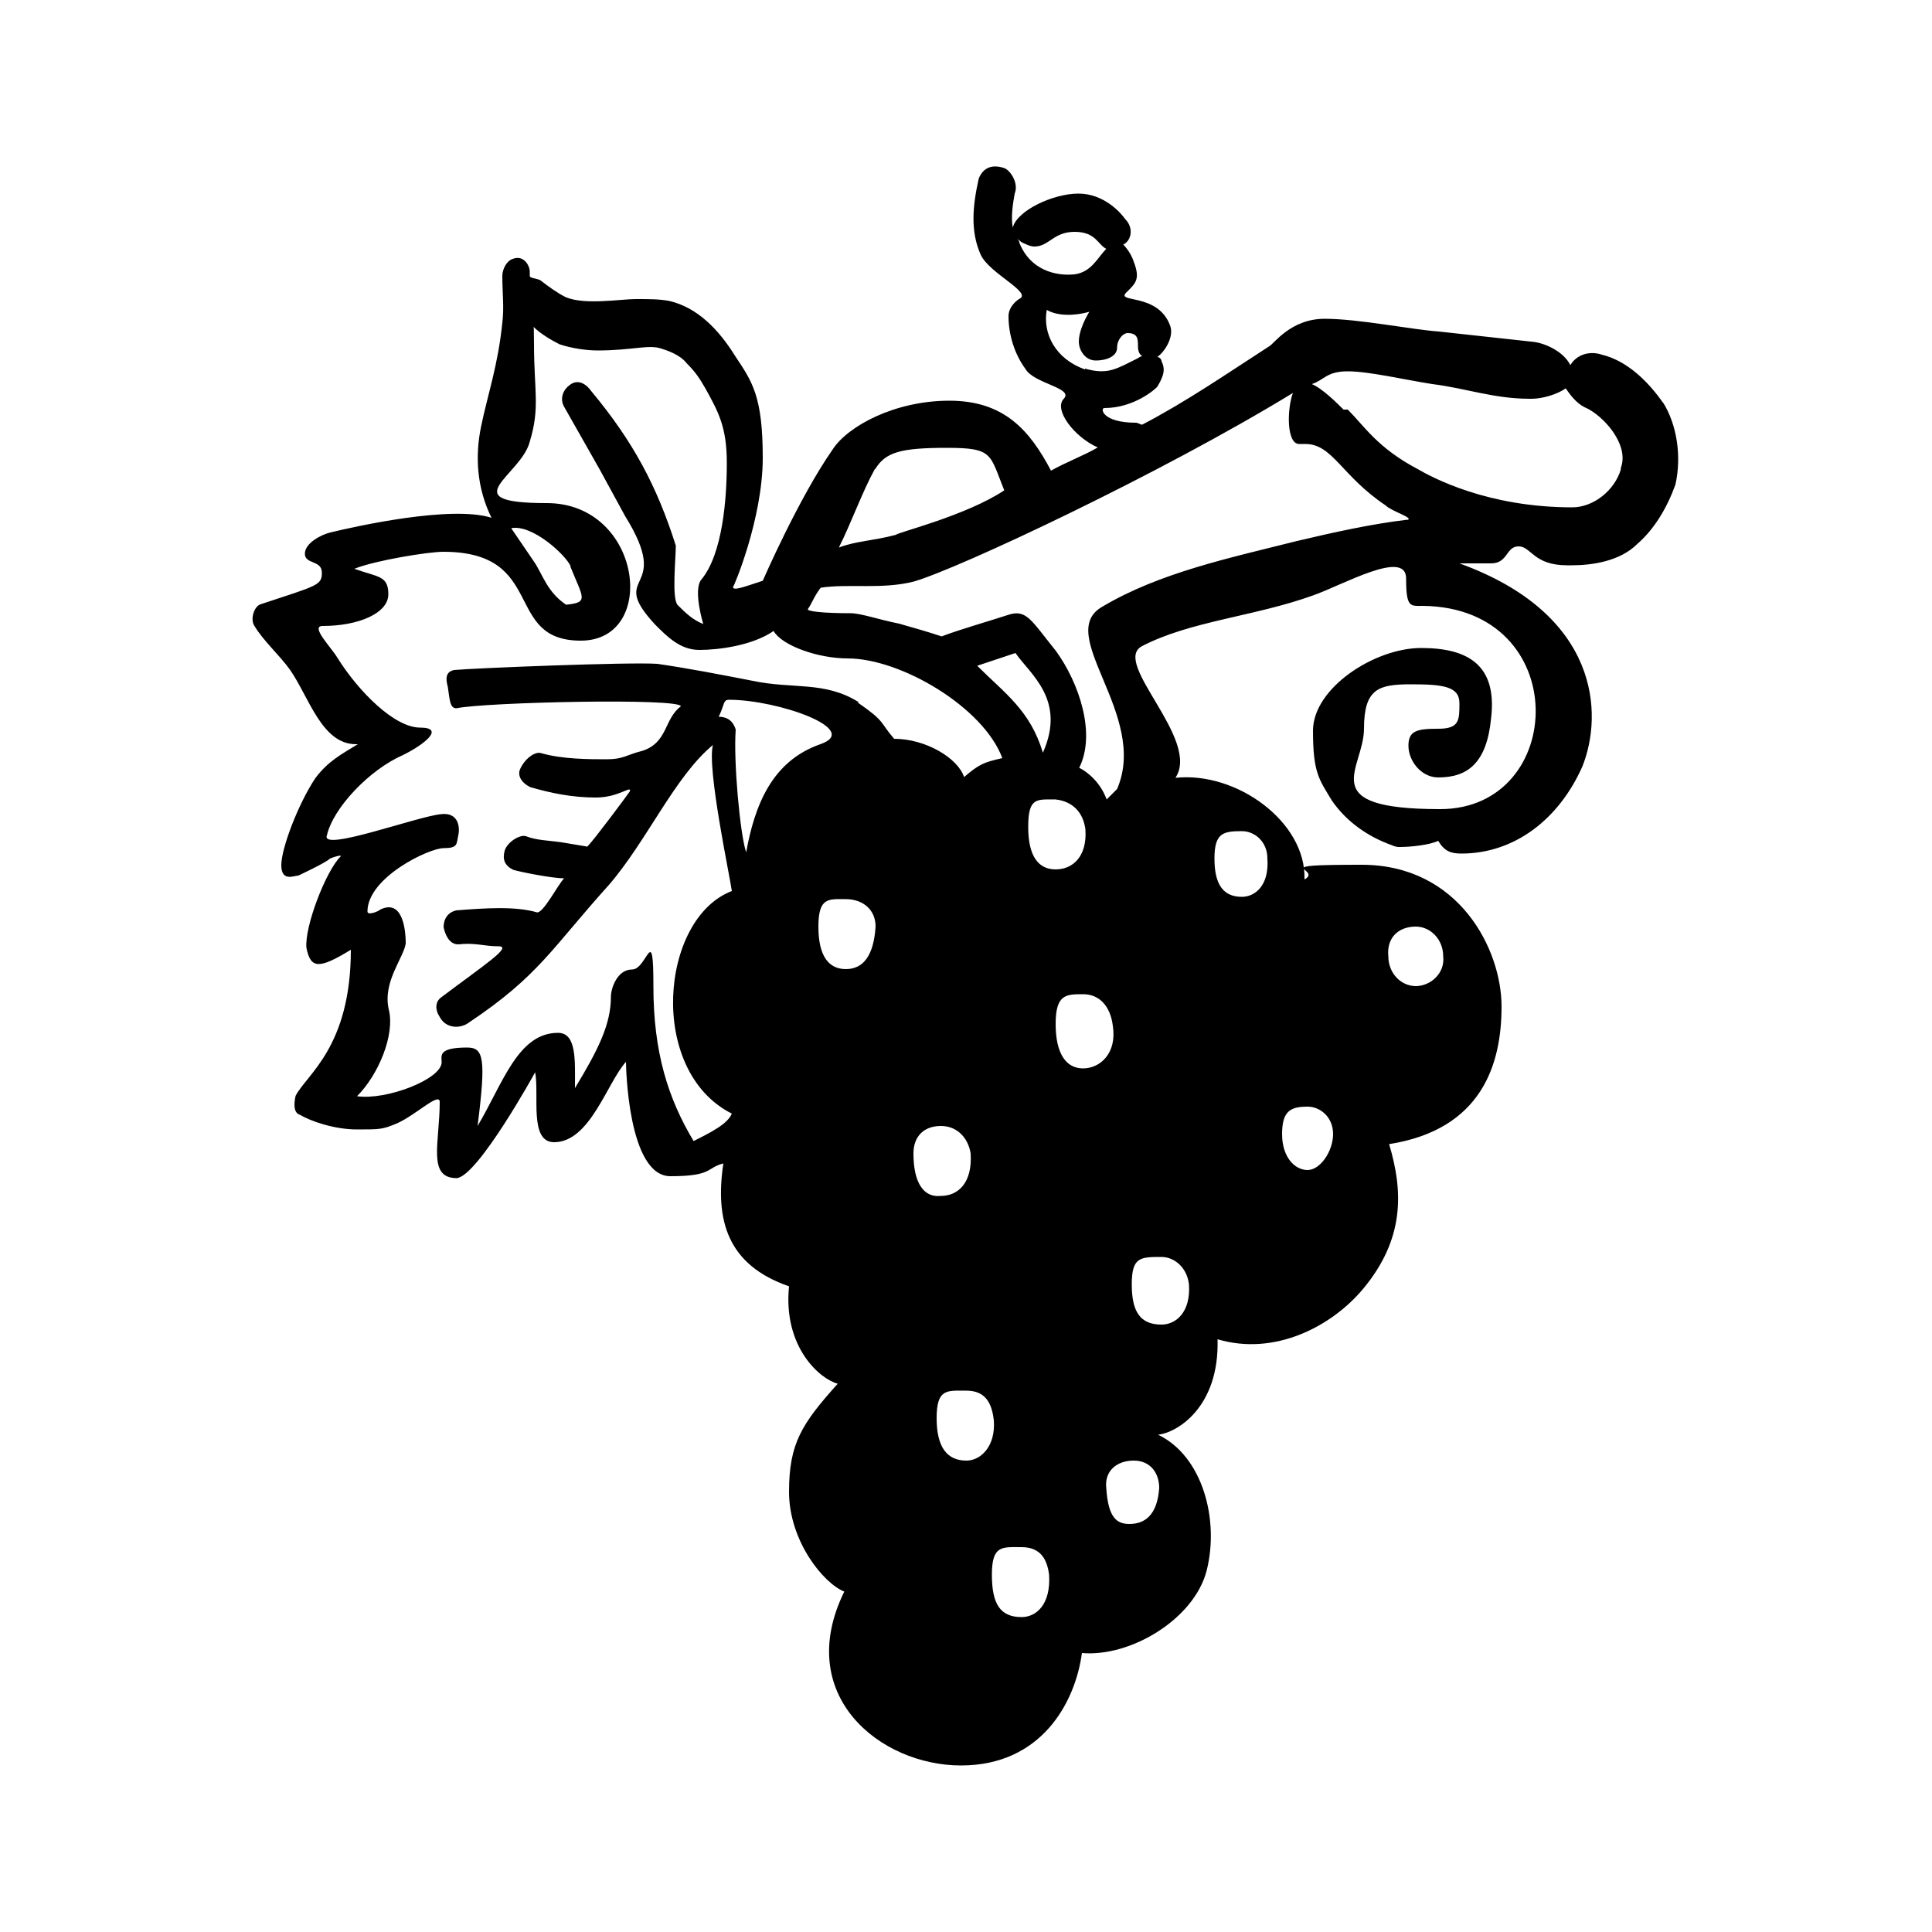
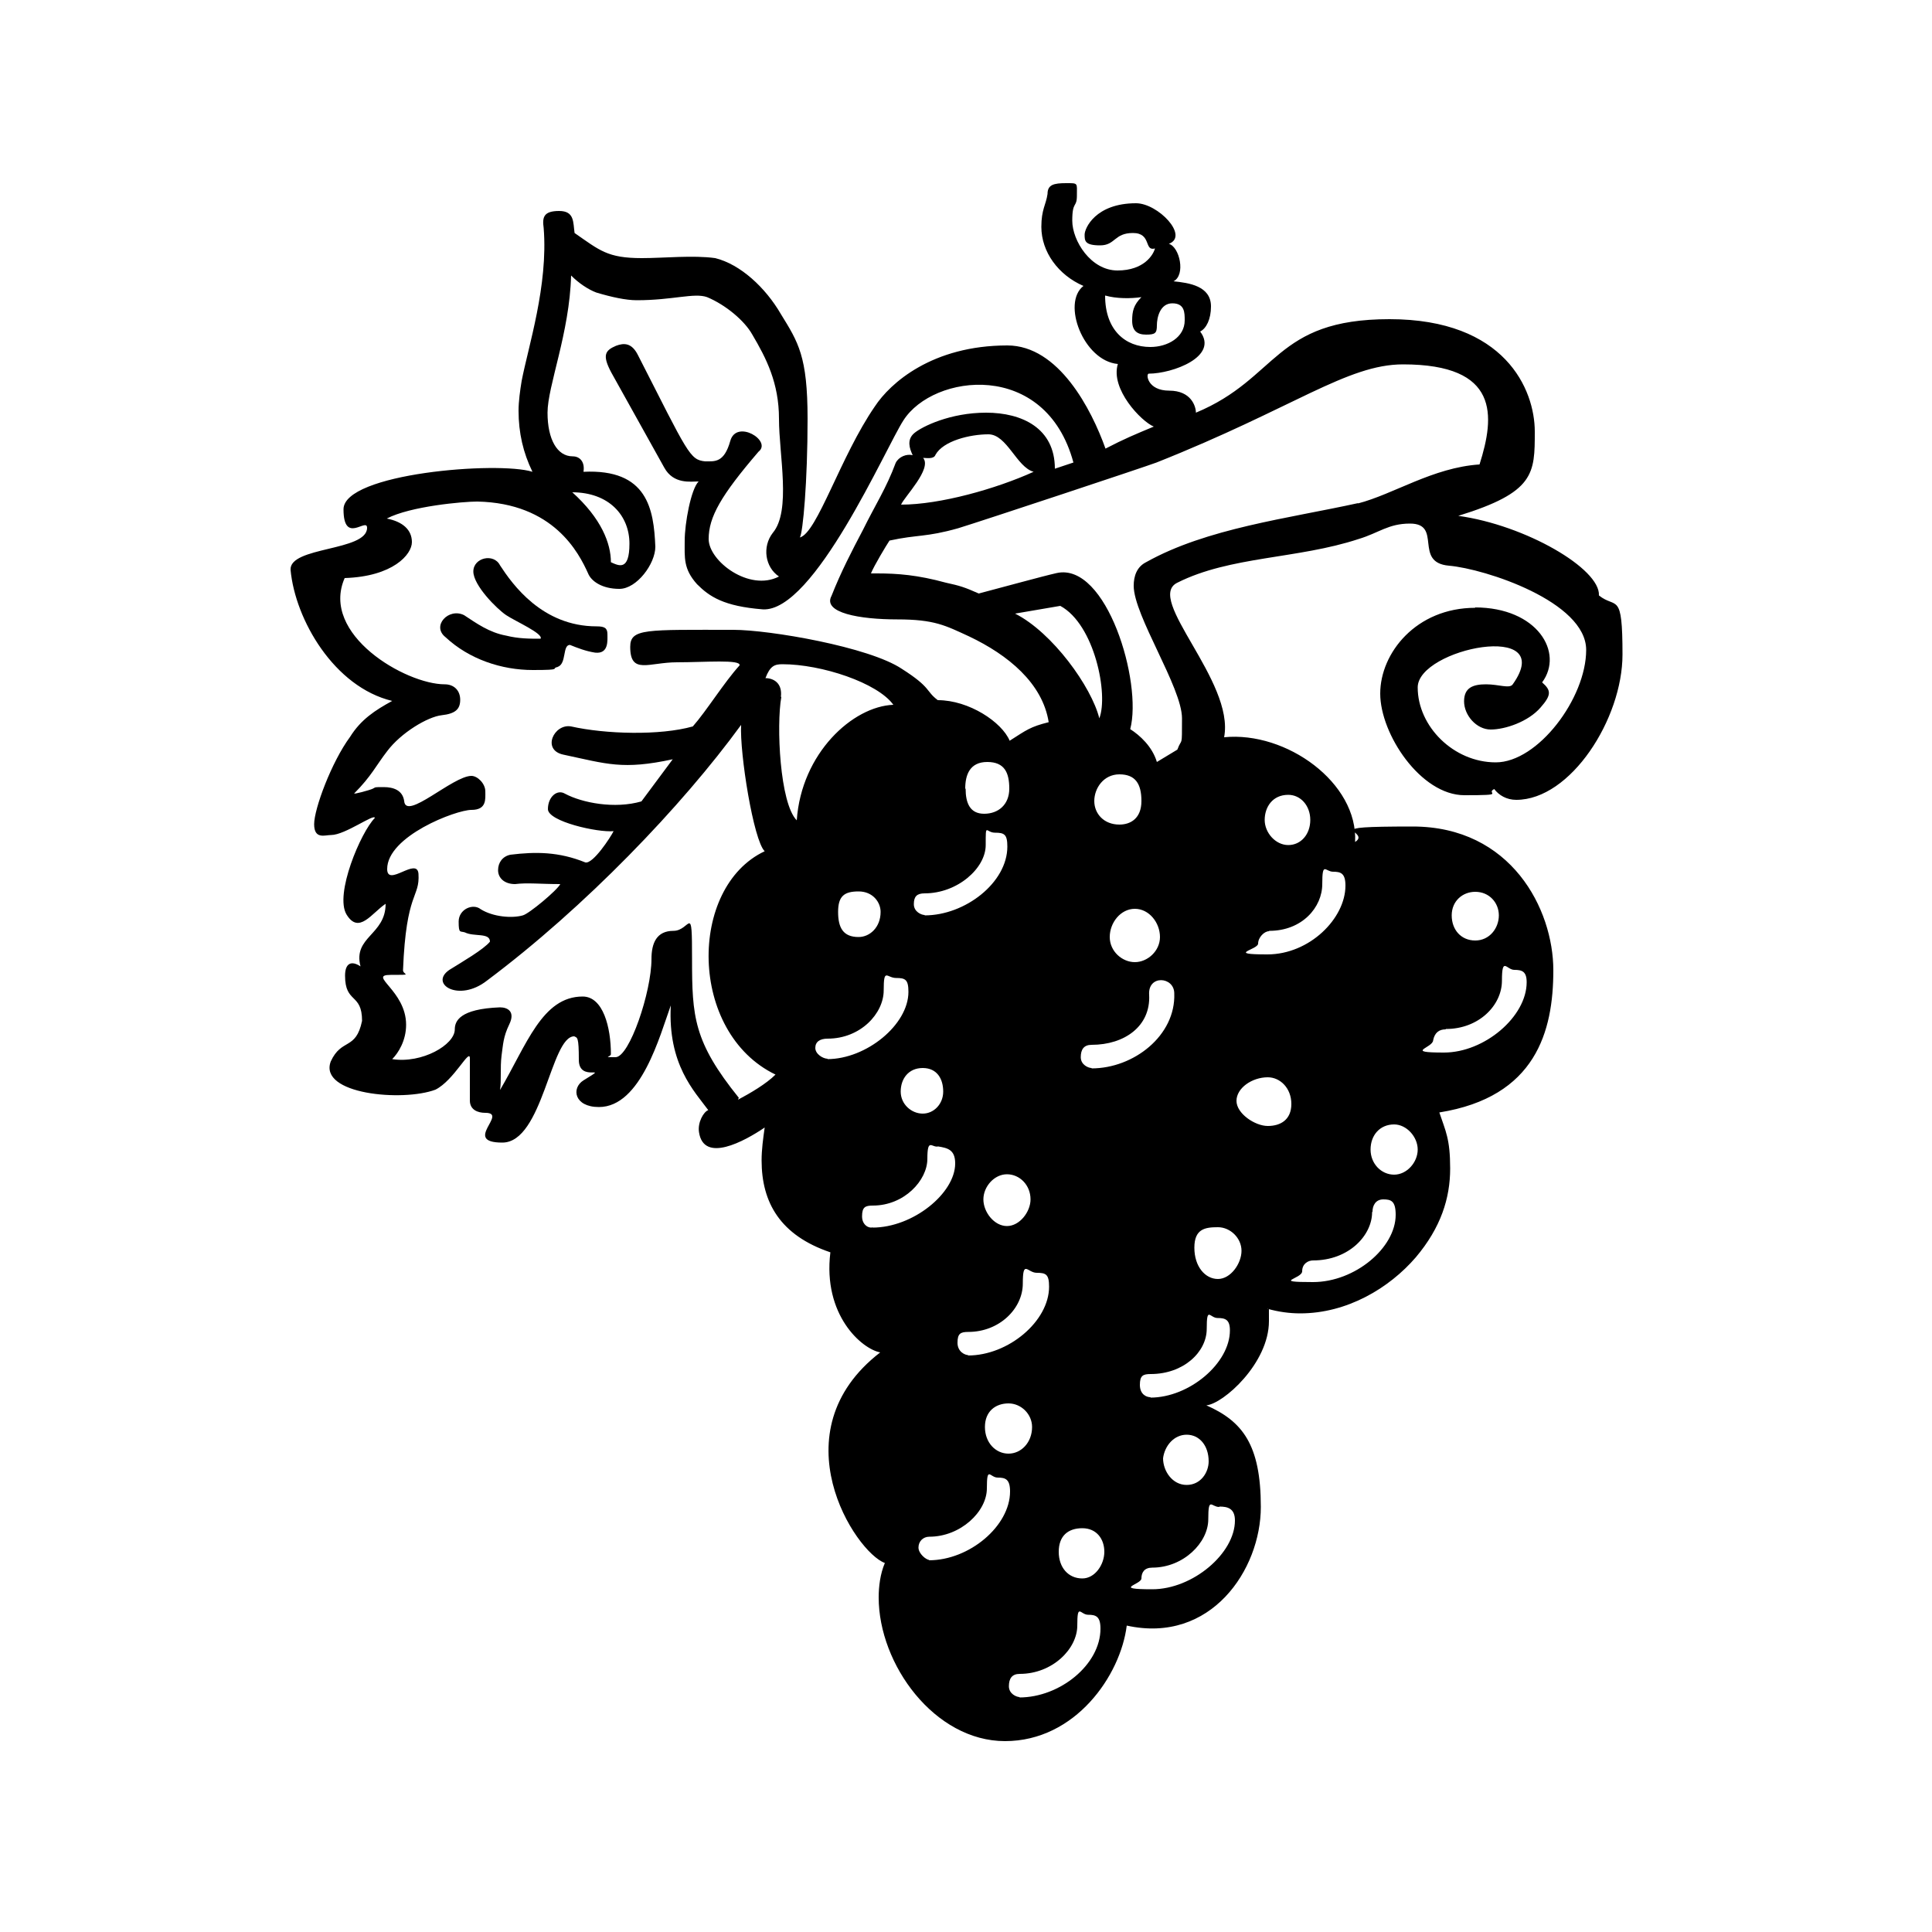
- <svg xmlns="http://www.w3.org/2000/svg" id="Calque_1" data-name="Calque 1" version="1.1" viewBox="0 0 500 500">
+ <svg xmlns="http://www.w3.org/2000/svg" id="Calque_2" data-name="Calque 2" version="1.1" viewBox="0 0 500 500">
  <defs>
    <style>
      .cls-1 {
        fill: #000;
        stroke-width: 0px;
      }
    </style>
  </defs>
-   <g id="Calque_2" data-name="Calque 2">
-     <path class="cls-1" d="M430.5,104.4c-3.8-5.5-9.3-11-15.9-12.6-3.3-1.1-6.6,0-8.2,2.7-1.6-3.3-6-5.5-9.3-6l-24.7-2.7c-7.1-.5-20.8-3.3-29.6-3.3s-13.2,6.6-14.3,7.1c-11,7.1-21.4,14.3-32.9,20.3-.5,0-1.1-.5-1.6-.5-8.8,0-9.3-3.8-8.2-3.8,7.7,0,13.2-4.9,13.7-5.5,1.6-2.7,2.2-4.4,1.1-6.6,0-.5-.5-1.1-1.1-1.1,2.2-1.6,4.4-5.5,3.3-8.2-3.3-8.8-14.8-5.5-11-8.8,2.2-2.2,3.3-3.3,1.6-7.7-.5-1.6-1.6-3.3-2.7-4.4,2.2-1.1,2.7-4.4.5-6.6-1.1-1.6-5.5-6.6-12.1-6.6s-15.9,4.4-17,8.8c-.5-2.7,0-6,.5-8.8,1.1-2.7-1.1-6-2.7-6.6-3.3-1.1-5.5,0-6.6,2.7-1.6,7.1-2.2,13.7.5,19.7,2.2,4.9,13.7,9.9,9.9,11.5-1.6,1.1-2.7,2.7-2.7,4.4,0,4.9,1.6,9.9,4.4,13.7,2.2,3.8,12.6,4.9,9.9,7.7s2.7,9.9,8.8,12.6c-3.8,2.2-8.2,3.8-12.1,6-5.5-10.4-12.1-18.1-26.3-18.1s-26.3,6.6-30.2,12.6c-8.8,12.6-18.1,34-18.1,34-4.9,1.6-7.7,2.7-7.7,1.6,0,.5,7.7-17.5,7.7-33.4s-2.7-19.7-7.1-26.3c-4.4-7.1-9.9-12.6-17-14.3-2.7-.5-4.9-.5-8.8-.5s-13.2,1.6-18.1-.5c-2.2-1.1-4.4-2.7-6.6-4.4-1.1-.5-2.7-.5-2.7-1.1v-1.1c0-1.6-1.6-4.4-4.4-3.3-1.6.5-2.7,2.7-2.7,4.4,0,4.4.5,8.2,0,12.1-1.1,11-3.8,18.6-5.5,26.9-1.6,7.7-1.1,15.9,2.7,23.6-10.4-3.3-35.1,2.2-41.7,3.8-2.2.5-6.6,2.7-6.6,5.5s4.4,1.6,4.4,4.9-1.1,3.3-15.9,8.2c-1.6.5-2.7,3.8-1.6,5.5,2.2,3.8,6.6,7.7,9.3,11.5,4.9,7.1,8.2,19.2,17,19.2h.5c-4.4,2.7-7.7,4.4-11,8.8-4.4,6.6-8.8,18.1-8.8,22.5s3.3,2.7,4.4,2.7c0,0,7.1-3.3,8.2-4.4,1.1-.5,3.3-1.1,2.7-.5-3.8,3.8-9.3,18.1-8.8,23.6,1.1,5.5,3.3,5.5,11.5.5,0,25.2-11.5,32.3-14.3,37.8-.5,2.2-.5,4.4,1.1,4.9,2.7,1.6,8.8,3.8,14.8,3.8s6.6,0,10.4-1.6c4.9-2.2,11-8.2,11-5.5,0,10.4-3.3,19.7,4.4,19.7,5.5-.5,20.3-27.4,20.3-27.4,1.1,6-1.6,18.1,4.9,18.1,9.3,0,13.7-15.4,18.6-20.8,0,1.1.5,29.6,11.5,29.6s9.3-2.2,13.7-3.3c-2.2,14.8,1.1,26.3,17,31.8-1.6,15.9,8.2,24.1,12.6,25.2-9.3,10.4-12.6,15.4-12.6,28s8.8,23.6,14.3,25.8c-13.2,26.9,9.3,45,30.2,45s29.6-16.4,31.3-29.1c12.6,1.1,29.1-8.8,32.3-21.4,3.3-13.2-1.1-29.6-12.6-35.1,4.9-.5,15.9-7.1,15.4-24.7,14.8,4.4,29.6-3.3,37.8-13.2,10.4-12.6,10.4-24.7,6.6-37.3,24.1-3.8,29.1-20.8,29.1-35.6s-11-36.7-36.2-36.7-9.9,1.1-14.8,3.8c.5-14.8-17.5-28-33.4-26.3,6.6-9.9-16.4-29.6-8.8-34,12.6-6.6,29.1-7.7,44.4-13.2,7.7-2.7,24.1-12.1,24.1-4.4s1.1,7.1,4.4,7.1c38.9.5,37.3,52.6,4.4,52.6s-19.7-10.4-19.7-20.8,3.8-11.5,12.1-11.5,12.6.5,12.6,4.9,0,6.6-5.5,6.6-7.7.5-7.7,4.4,3.3,8.2,7.7,8.2c7.7,0,12.6-3.8,13.7-15.4,1.6-13.7-6-18.1-18.1-18.1s-28,10.4-28,21.4,1.6,12.6,4.9,18.1c3.8,5.5,9.3,9.3,15.4,11.5,1.1.5,1.6.5,2.2.5,2.7,0,7.7-.5,9.9-1.6,1.6,2.7,3.3,3.3,6,3.3,13.7,0,25.2-8.8,31.3-22.5,5.5-13.7,4.4-39.5-31.8-52.6h8.2c4.4,0,3.8-4.4,7.1-4.4s3.8,4.9,12.6,4.9h1.1c5.5,0,12.6-1.1,17-5.5,4.4-3.8,7.7-9.3,9.9-15.4,1.6-7.1.5-15.4-3.3-21.4h0l.2.4ZM366.4,239.8c3.8,0,7.1,3.3,7.1,7.7.5,4.4-3.3,7.7-7.1,7.7s-7.1-3.3-7.1-7.7c-.5-4.9,2.7-7.7,7.1-7.7ZM338.4,286.4c3.3,0,6.6,2.7,6.6,7.1s-3.3,9.3-6.6,9.3-6.6-3.3-6.6-9.3,2.2-7.1,6.6-7.1ZM321.4,215.1c3.3,0,6.6,2.7,6.6,7.1.5,7.1-3.3,9.9-6.6,9.9-4.9,0-7.1-3.3-7.1-9.9s2.2-7.1,7.1-7.1ZM263.8,62.7c0-.5-.5-.5-.5-1.1,0,.5.5.5,1.1,1.1,1.1.5,2.2,1.1,3.3,1.1,3.8,0,4.9-3.8,10.4-3.8s6,3.3,8.2,4.4c-2.2,2.2-3.8,6-8.2,6.6-4.9.5-11.5-1.1-14.3-8.2h0ZM280.8,95.6c-7.7-2.7-11-9.3-9.9-15.4,2.7,1.6,7.1,1.6,11,.5-1.6,2.7-2.7,5.5-2.7,7.7s1.6,4.9,4.4,4.9,5.5-1.1,5.5-3.3,1.6-3.8,2.7-3.8c2.7,0,2.7,1.6,2.7,3.3s.5,2.2,1.1,2.7c-.5,0-1.1.5-1.1.5-5.5,2.7-7.7,4.4-13.7,2.7h0v.2ZM226.5,121.4c2.7-4.4,6.6-5.5,18.6-5.5s11,1.6,14.8,11c-9.9,6.6-28,11-28,11.5-6,1.6-10.4,1.6-14.8,3.3,3.3-6.6,6-14.3,9.3-20.3h.1ZM147.6,146.6c3.3,8.2,4.9,9.3-1.1,9.9-4.9-3.3-6-7.7-8.2-11l-6-8.8c5.5-1.1,14.3,7.1,15.4,9.9h0ZM193.1,220.6c-1.6-4.9-3.3-23.6-2.7-31.8-.5-1.6-1.6-3.3-4.4-3.3,1.6-3.3,1.1-4.4,2.7-4.4,12.6,0,34.5,7.7,23.6,11.5-12.6,4.4-17,15.9-19.2,28h0ZM218.9,250.8c-4.4,0-7.1-3.3-7.1-11s2.7-7.1,7.1-7.1,7.7,2.7,7.7,7.1c-.5,7.7-3.3,11-7.7,11ZM222.2,181.7c-8.8-5.5-17-3.3-27.4-5.5-8.2-1.6-17-3.3-24.7-4.4-7.1-.5-47.2,1.1-52.6,1.6-2.2.5-2.2,2.2-1.6,4.4.5,3.3.5,5.5,2.2,5.5,7.7-1.6,58.1-2.7,58.1-.5-4.4,3.3-3.3,9.3-9.9,11.5-4.4,1.1-4.9,2.2-9.3,2.2s-11.5,0-17-1.6c-1.6-.5-4.4,1.6-5.5,4.4-.5,1.6.5,3.3,2.7,4.4,5.5,1.6,11,2.7,17,2.7s9.3-3.3,8.8-1.6c-1.1,1.6-9.3,12.6-11,14.3l-6.6-1.1c-3.3-.5-6.6-.5-9.3-1.6-1.6-.5-4.9,1.6-5.5,3.8s0,3.8,2.2,4.9c1.6.5,9.9,2.2,13.2,2.2-1.6,1.6-5.5,9.3-7.1,8.8-5.5-1.6-13.2-1.1-20.8-.5-2.2.5-3.3,2.2-3.3,4.4.5,2.2,1.6,4.4,3.8,4.4,4.4-.5,6.6.5,10.4.5s-3.8,4.9-14.8,13.2c-1.6,1.1-1.6,3.3-.5,4.9,1.6,3.3,5.5,3.3,7.7,1.6,18.1-12.1,21.4-19.2,36.2-35.6,9.9-11.5,17-28,26.9-36.2-1.6,6,4.4,34,4.9,37.8-18.6,7.1-21.9,46.6,0,57.6-1.1,2.7-5.5,4.9-9.9,7.1-6.6-11-10.4-23-10.4-40s-1.6-4.4-5.5-4.4-5.5,4.9-5.5,7.1c0,7.1-3.3,13.7-9.3,23.6,0-7.1.5-14.3-4.4-14.3-10.4,0-14.3,13.2-20.8,24.1,2.2-17.5,1.6-20.3-2.7-20.3-7.7,0-6.6,2.2-6.6,3.8,0,4.4-14.3,9.9-21.9,8.8,5.5-5.5,9.9-15.9,8.2-22.5-1.6-7.1,3.8-13.2,4.4-17,0-4.4-1.1-11.5-6.6-8.8-.5.5-3.3,1.6-3.3.5,0-8.8,15.9-16.4,19.7-16.4s3.3-1.1,3.8-3.3,0-6-4.4-5.5c-6,.5-31.3,9.9-29.6,5.5,1.6-7.1,11-17,19.7-20.8,5.5-2.7,11-7.1,4.4-7.1s-15.9-9.3-21.4-18.1c-1.6-2.7-7.1-8.2-3.8-8.2,9.3,0,17-3.3,17-8.2s-2.7-4.4-8.8-6.6c5.5-2.2,19.2-4.4,23-4.4,26.9,0,15.4,23,35.6,23s15.9-35.6-8.8-35.6-6.6-7.1-4.4-15.9c2.7-8.8,1.1-13.2,1.1-25.2s-1.1-5.5,0-4.4c1.6,1.6,4.4,3.3,6.6,4.4,3.3,1.1,7.1,1.6,9.9,1.6,8.8,0,13.2-1.6,16.4-.5,1.6.5,4.9,1.6,6.6,3.8,2.2,2.2,3.3,3.8,4.9,6.6,3.3,6,5.5,9.9,5.5,19.2s-1.1,23.6-6.6,30.2c-2.2,2.7.5,11.5.5,11.5-2.7-1.1-4.4-2.7-6.6-4.9-1.6-1.6-.5-12.1-.5-15.4-4.9-15.4-11-26.9-21.9-40-1.1-1.6-3.3-3.3-5.5-1.6-1.6,1.1-2.7,3.3-1.6,5.5l9.3,16.4,6.6,12.1c12.6,20.3-4.9,14.3,7.7,28,3.3,3.3,6.6,6.6,11.5,6.6s13.7-1.1,19.2-4.9c2.2,3.8,11.5,7.1,19.2,7.1,13.7,0,35.1,12.6,40,25.8-4.9,1.1-6,1.6-9.9,4.9-1.6-4.9-9.9-9.9-18.1-9.9-3.8-4.4-2.2-4.4-9.3-9.3h0v-.2ZM269.9,194.8c-3.3-11-9.9-15.4-17-22.5l9.9-3.3c3.8,5.5,13.2,12.1,7.1,25.8h0ZM273.2,206.9c4.4.5,7.1,3.3,7.7,7.7.5,7.1-3.3,10.4-7.7,10.4s-7.1-3.3-7.1-11,2.2-7.1,7.1-7.1h0ZM236.4,298.5c0-4.4,2.7-7.1,7.1-7.1s7.1,3.3,7.7,7.1c.5,7.7-3.3,11-7.7,11-4.4.5-7.1-3.3-7.1-11ZM250.1,378c-4.9,0-7.7-3.3-7.7-11s2.7-7.1,7.7-7.1,6.6,3.3,7.1,7.7c.5,6.6-3.3,10.4-7.1,10.4ZM264.4,418.5c-5.5,0-7.7-3.3-7.7-11s2.7-7.1,7.7-7.1,6.6,3.3,7.1,7.1c.5,7.7-3.3,11-7.1,11ZM280.3,276.5c-4.4,0-7.1-3.8-7.1-11.5s2.7-7.7,7.1-7.7,7.1,3.3,7.7,8.2c1.1,7.1-3.3,11-7.7,11ZM292.3,394.4c-3.3,0-5.5-1.6-6-9.3-.5-4.4,2.7-7.1,7.1-7.1s6.6,3.3,6.6,7.1c-.5,7.1-3.8,9.3-7.7,9.3h0ZM300.6,325.3c3.3,0,6.6,2.7,7.1,7.1.5,7.1-3.3,10.4-7.1,10.4-5.5,0-7.7-3.3-7.7-10.4s2.2-7.1,7.7-7.1ZM364.2,134.5c-9.3,1.1-19.2,3.3-28.5,5.5-17.5,4.4-35.6,8.2-50.4,17-12.6,7.1,12.1,28,3.8,47.2l-2.7,2.7c-1.6-4.4-4.9-7.1-7.1-8.2,4.4-8.8,0-21.9-6-30.2-6.6-8.2-7.7-11-12.6-9.3-4.9,1.6-12.6,3.8-17,5.5-3.3-1.1-7.1-2.2-11-3.3-5.5-1.1-9.9-2.7-12.6-2.7-7.1,0-11.5-.5-11-1.1,1.1-1.6,1.6-3.3,3.3-5.5,7.1-1.1,15.9.5,24.1-1.6,11.5-3.3,64.1-28,98.1-48.8-1.6,4.4-1.6,13.2,1.6,13.2h1.6c7.1,0,9.3,8.2,20.8,15.9,1.6,1.6,7.7,3.3,5.5,3.8h.1ZM419.5,121.4c-1.6,5.5-7.1,9.9-12.6,9.9-21.9,0-36.2-7.7-40-9.9-10.4-5.5-13.7-11-18.1-15.4h-1.1c-1.6-1.6-5.5-5.5-8.2-6.6,3.3-1.1,3.8-3.3,9.3-3.3s14.8,2.2,21.9,3.3c8.8,1.1,15.9,3.8,25.2,3.8h.5c2.7,0,6.6-1.1,8.8-2.7,1.1,1.6,2.7,3.8,4.9,4.9,2.7,1.1,5.5,3.8,7.1,6,2.7,3.8,3.3,7.1,2.2,9.9h.1Z" />
-   </g>
+   <path class="cls-1" d="M144.3,172.6c2.4-.8,1.2-5.7,3.2-5.7,2,.8,4,1.6,6.5,2,3.6.4,3.2-3.2,3.2-4.8s-.8-2-2.8-2c-14.1,0-21.8-10.9-25-15.8-1.6-3.2-6.9-2-6.9,1.6s6.1,9.7,8.5,11.3,9.7,4.8,8.9,6.1c-2.8,0-5.7,0-8.9-.8-4.4-.8-7.7-3.2-10.9-5.3-4-2-8.5,2.8-4.8,5.7,6.1,5.7,14.5,8.5,22.6,8.5s4.4-.4,6.5-.8Z" />
+   <path class="cls-1" d="M381.8,157.3c-15.3,0-24.6,11.7-24.6,22.2s10.5,26.3,21.8,26.3,5.3-.4,7.7-1.6c1.2,1.6,3.2,2.8,5.7,2.8,14.1,0,27.5-21,27.5-37.6s-1.6-11.7-6.1-15.3c.4-6.9-19-18.2-36.4-20.6,19.8-6.1,19.8-10.9,19.8-21.8s-7.7-29.1-37.6-29.1-28.7,15.3-50.1,24.2c0-1.6-1.2-5.7-6.9-5.7s-6.1-4.4-5.3-4.4c6.1,0,18.2-4.4,13.3-10.9,1.6-.8,2.8-3.2,2.8-6.5,0-5.3-5.7-6.1-9.7-6.5,3.2-1.6,1.6-8.9-1.2-9.7,5.3-2-2.8-10.5-8.5-10.5-10.5,0-13.3,6.5-13.3,8.1s0,2.8,4,2.8,3.6-3.2,8.5-3.2,2.8,4.8,5.7,4c-.4,1.6-2.8,5.7-9.7,5.7s-11.7-7.7-11.7-12.9,1.2-3.2,1.2-6.5.4-3.2-2.8-3.2-4.8.4-4.8,2.8c-.4,2.8-1.6,4-1.6,8.5,0,6.5,4.4,12.5,10.9,15.3-5.7,4.4,0,19.4,8.9,20.2-2,6.5,6.1,14.9,9.3,16.2-4.8,2-7.7,3.2-12.5,5.7-3.6-10.1-12.1-26.7-25.4-26.7-19.4,0-30.3,9.7-34.3,15.8-8.9,12.9-14.9,32.7-19.4,33.9.8-1.2,2-14.5,2-30.7s-2.4-19.8-6.9-27.1c-4-6.9-10.5-12.9-17-14.5-5.7-.8-13.3,0-19,0-8.9,0-10.9-2-17.4-6.5-.4-2.8,0-5.7-4-5.7s-4.4,1.6-4,4.4c1.2,14.9-4,30.7-5.7,39.6-.4,2.4-.8,5.3-.8,7.7,0,5.7,1.2,10.9,3.6,15.8-8.9-2.8-48.9.4-48.9,9.7s6.1,2,6.1,4.8c0,6.1-20.2,4.8-19.8,10.9,1.2,12.9,11.3,30.3,26.3,33.9-4.4,2.4-8.1,4.8-10.9,9.3-4.8,6.5-9.3,18.6-9.3,22.6s2.8,2.8,4.4,2.8c3.6,0,11.3-5.7,11.3-4.4-3.6,3.6-10.5,19.8-7.3,25s6.5-.4,10.1-2.8c0,8.1-8.5,8.5-6.5,16.2-2.4-1.6-4-.8-4,2.4,0,7.3,4.4,4.4,4.4,11.7-1.6,7.7-5.3,4.4-8.1,10.5-3.2,8.5,18.6,10.5,27.1,7.3,4.8-2.4,8.9-10.9,8.9-8.1v10.9c0,2.4,2,3.2,4,3.2,6.1,0-6.1,7.7,4.4,7.7s12.5-27.5,18.6-27.5c.8.4,1.2,0,1.2,6.1s8.5.8,1.2,5.3c-3.2,2-2.4,6.9,4,6.9,10.9,0,15.8-18.6,18.6-26.3-.8,15.3,6.1,22.2,9.7,27.1-1.2.4-2.8,3.2-2.4,5.7,1.2,8.1,11.7,2.4,17-1.2-.4,2.8-.8,5.7-.8,8.5,0,10.9,4.8,19.4,17.8,23.8-2,16.2,8.1,25,12.9,25.9-26.7,20.6-6.5,51.7,1.2,54.5-1.2,2.8-1.6,6.1-1.6,8.9,0,17.4,14.5,37.2,32.7,37.2s29.9-17,31.5-29.9c21.8,4.8,34.7-14.5,34.7-30.7s-4.8-22.2-14.1-26.3c4.4-.4,16.2-10.9,16.2-21.8s0-2-.4-3.2c2.8.8,5.7,1.2,8.5,1.2,12.1,0,23-6.5,29.9-14.5,6.5-7.7,8.9-15.3,8.9-23s-1.2-9.7-2.8-14.5c25-4,29.5-21,29.5-36.8s-10.9-37.2-36.4-37.2-10.5,1.2-14.9,4c.8-15.3-17.8-28.7-33.9-27.1,2.8-14.5-20.6-35.9-12.1-40,13.7-6.9,31.1-6.1,46.9-11.3,5.3-1.6,7.7-4,13.3-4,8.5,0,.8,10.1,10.1,10.9s35.5,9.3,35.5,21.8-12.5,29.1-23.4,29.1-20.2-9.3-20.2-19.4,36.4-17.4,24.6-.8c-.8,1.2-3.6,0-6.9,0s-5.7.8-5.7,4.4,3.2,7.3,6.9,7.3,9.7-2,12.9-5.7c2.8-3.2,2.8-4.4.4-6.5,5.7-7.7-1.2-19.4-17.4-19.4ZM286.1,76.5c2.8.8,6.5.8,9.3.4-2,2-2.4,3.6-2.4,6.1s1.2,3.6,3.6,3.6,2.8-.4,2.8-2.4.8-5.7,4-5.7,3.2,2.4,3.2,4.4c0,4.4-4.4,6.9-8.9,6.9-6.5,0-11.7-4.4-11.7-13.3ZM191.2,284.1c-11.7-14.5-12.1-21-12.1-35.9s-.4-7.3-4.8-7.3-5.7,3.2-5.7,7.3c0,8.5-5.7,25.4-9.3,25.4s-1.2,0-1.2-.8c0-6.9-2-14.9-7.3-14.9-10.5,0-14.5,12.5-21.4,24.2.4-2.4,0-5.7.4-8.9.4-2.8.4-4.8,2-8.1s-.4-4.4-2.4-4.4c-10.5.4-11.7,3.6-11.7,5.7,0,4-8.5,8.9-16.2,7.7,1.6-1.6,3.6-4.8,3.6-8.9,0-8.9-10.1-12.9-4-12.9s3.2,0,3.2-1.2c.8-20.6,4.4-18.6,4-25-.4-4.4-8.1,3.6-8.1-1.2,0-8.5,17.8-15.3,21.8-15.3s3.6-2.8,3.6-4.8-2-4-3.6-4c-4.8,0-17,11.7-17.4,6.5-.4-2.8-2.8-3.6-5.3-3.6s-2,0-2.8.4-5.3,1.6-4.8,1.2c4.4-4.4,5.7-7.3,8.5-10.9,3.6-4.8,10.5-8.9,14.1-9.3s4.8-1.6,4.8-4-1.6-4-4-4c-10.1,0-32.3-12.9-25.9-27.5,12.5-.4,17.4-6.1,17.4-9.3s-2.4-5.3-6.5-6.1c6.1-3.2,19.8-4.4,23.4-4.4,19.8.4,26.3,13.3,28.7,18.6.8,2,3.6,4,8.1,4s9.3-6.5,9.3-10.9c-.4-9.7-2-20.2-18.6-19.4.4-2.4-.8-4-2.8-4-4,0-6.5-4.4-6.5-11.3s5.7-20.6,6.1-35.5c2,2,4.4,3.6,6.5,4.4,4,1.2,7.7,2,10.5,2,9.3,0,14.9-2,18.2-.8,4.8,2,9.7,6.1,11.7,9.7,3.6,6.1,6.9,12.5,6.9,21.8s3.2,23.8-1.6,29.5c-2.8,3.6-2,8.9,1.6,11.3-7.7,4-18.2-4-18.2-9.7s3.2-11.3,12.9-22.6c3.6-2.8-5.7-8.5-7.3-2.8s-4,5.3-6.5,5.3c-4-.4-4.4-2-17.4-27.5-1.6-3.2-3.6-3.2-5.7-2.4-2.8,1.2-3.6,2.4-1.2,6.9l13.7,24.6c2.4,4.4,6.9,3.6,8.9,3.6-2,2-3.6,10.9-3.6,15.3s-.4,7.3,3.2,11.3c3.2,3.2,6.9,5.7,17,6.5,13.3.8,31.9-42,36.4-48.9,7.7-12.1,36.8-15.8,44,10.9l-4.8,1.6c0-10.5-8.5-14.5-17.8-14.5s-16.6,3.6-18.6,5.3-1.2,4-.4,5.7c-1.6-.4-3.6.4-4.4,2-2.4,6.5-5.3,10.9-8.5,17.4-2.8,5.3-5.7,10.9-8.1,17-2.4,4.4,7.3,6.1,17,6.1s12.5,1.6,18.6,4.4c10.1,4.8,19,12.1,20.6,22.2-4.8,1.2-5.7,2-10.1,4.8-2-4.8-10.5-10.5-18.6-10.5-3.2-2.4-1.6-3.2-9.3-8.1-8.5-5.7-34.3-10.1-43.6-10.1-22.6,0-26.7-.4-26.7,4.4,0,7.3,4.8,4,12.1,4s16.6-.8,16.2.8c-4,4.4-8.5,11.7-12.1,15.8-8.5,2.4-22.6,2-31.5,0-4.4-.8-7.7,6.1-2,7.3,11.3,2.4,15.3,4,28.3,1.2-1.2,1.6-6.9,9.3-8.1,10.9-6.9,2-15.3.4-19.8-2-2-1.2-4.4.8-4.4,4s12.9,6.1,17,5.7c-.8,1.6-5.3,8.5-7.3,8.1-6.9-2.8-12.9-2.8-19.4-2-2,.4-3.2,2-3.2,4s1.6,3.6,4.4,3.6c3.2-.4,6.5,0,11.7,0-.8,1.6-8.1,7.7-9.7,8.1-2.8.8-7.7.4-10.9-1.6-2-1.6-5.7,0-5.7,3.2s.4,2.4,1.6,2.8c2.4,1.2,6.5,0,6.5,2.4-1.6,2-7.3,5.3-10.5,7.3-5.3,3.6,2.4,8.5,9.7,2.8,25.4-19,50.5-45.2,65.8-66.2-.4,7.3,3.2,29.9,6.1,32.7-19.8,9.3-19.8,46.9,2.8,57.8-2.4,2.4-6.5,4.8-9.7,6.5ZM148,127.4c9.7,0,14.9,6.1,14.9,13.3s-2.8,5.7-4.8,4.8c0-4.8-2.4-11.3-10.1-18.2ZM238.9,118.5c.8,0,2.8.4,3.2-.8,2-3.6,8.9-5.3,13.7-5.3s7.3,8.5,11.7,9.7c-9.7,4.4-24.2,8.5-34.3,8.5.8-2,8.1-9.3,5.7-12.1ZM289.7,213.4c-4,0-6.5-2.8-6.5-6.1s2.4-6.9,6.5-6.9,5.7,2.4,5.7,6.9-2.8,6.1-5.7,6.1ZM300.2,242.5c0,3.6-3.2,6.5-6.5,6.5s-6.5-2.8-6.5-6.5,2.8-7.3,6.5-7.3,6.5,3.6,6.5,7.3ZM284.5,185.9c-2-8.1-12.1-22.2-21.8-27.1l11.7-2c8.9,4.8,12.5,23,10.1,29.1ZM250.6,350.7c-.8,0-2.8-.8-2.8-3.2s.8-2.8,2.8-2.8c8.1,0,14.1-6.1,14.1-12.5s1.2-2.8,3.6-2.8,3.2.4,3.2,3.6c0,8.9-10.5,17.8-21,17.8ZM267.1,369.3c0,4-2.8,6.9-6.1,6.9s-6.1-2.8-6.1-6.9,2.8-6.1,6.1-6.1,6.1,2.8,6.1,6.1ZM239.3,236.8c-.8,0-2.8-.8-2.8-2.8s.8-2.8,2.8-2.8c8.5,0,15.8-6.5,15.8-12.5s0-3.2,2.4-3.2,3.2.4,3.2,3.6c0,9.3-10.9,17.8-21.4,17.8ZM244.1,282.5c0,3.2-2.4,5.7-5.3,5.7s-5.7-2.4-5.7-5.7,2-6.1,5.7-6.1,5.3,2.8,5.3,6.1ZM249.8,204.1c0-3.6,1.2-6.9,5.7-6.9s5.7,2.8,5.7,6.9-2.8,6.5-6.5,6.5-4.8-2.8-4.8-6.5ZM266.7,310.4c0,3.2-2.8,6.9-6.1,6.9s-6.1-3.6-6.1-6.9,2.8-6.5,6.1-6.5,6.1,2.8,6.1,6.5ZM202.1,180.3c.4-3.6-2-4.8-4-4.8,1.2-3.2,2.4-3.6,4.4-3.6,10.1,0,24.6,4.8,28.7,10.5-10.5.4-23.8,12.5-25,29.9-4.4-4.4-5.3-24.6-4-31.9ZM227.9,236c0,4-2.8,6.5-5.7,6.5-4,0-5.3-2.4-5.3-6.5s1.6-5.3,5.3-5.3,5.7,2.8,5.7,5.3ZM214.2,274c-1.2,0-3.2-1.2-3.2-2.8s1.2-2.4,3.2-2.4c8.5,0,14.5-6.5,14.5-12.5s.8-3.2,3.2-3.2,3.2.4,3.2,3.6c0,8.5-10.9,17.4-21,17.4ZM225.9,317.6c-.8.4-2.8-.4-2.8-2.8s.8-2.8,2.8-2.8c8.1,0,14.1-6.5,14.1-12.1s1.2-2.8,2.8-3.2c2.4.4,4.4.8,4.4,4.4,0,7.7-10.9,16.6-21.4,16.6ZM240.5,403.7c-.8,0-2.8-1.6-2.8-3.2s1.2-2.8,2.8-2.8c8.1,0,14.9-6.5,14.9-12.5s.8-2.8,2.8-2.8,3.2.4,3.2,3.6c0,8.9-10.5,17.8-21,17.8ZM263.9,439.2c-.8,0-2.8-.8-2.8-2.8s.8-3.2,2.8-3.2c8.5,0,14.9-6.5,14.9-12.5s.8-2.8,2.8-2.8,3.2.4,3.2,3.6c0,9.3-10.5,17.8-21,17.8ZM280.1,408.5c-3.6,0-6.1-2.8-6.1-6.9s2.4-6.1,6.1-6.1,5.7,2.8,5.7,6.1-2.4,6.9-5.7,6.9ZM282.5,276.4c-.8,0-2.8-.8-2.8-2.8s.8-3.2,2.8-3.2c8.5,0,15.3-4.8,14.9-12.9-.4-5.3,6.5-4.8,6.5-.4.4,10.9-10.5,19.4-21.4,19.4ZM315.6,389.9c2,0,4,.4,4,3.6,0,8.5-10.9,17.8-21.4,17.8s-2.8-1.2-2.8-2.8.8-2.8,2.8-2.8c8.1,0,14.5-6.5,14.5-12.5s.8-3.2,2.8-3.2ZM312.8,378.2c0,2.8-2,6.1-5.7,6.1s-6.1-3.6-6.1-6.9c.4-3.2,2.8-6.1,6.1-6.1s5.7,2.8,5.7,6.9ZM297.8,361.6c-1.2,0-2.8-.8-2.8-3.2s.8-2.8,2.8-2.8c8.5,0,14.5-5.7,14.5-11.7s.8-2.8,2.8-2.8,3.2.4,3.2,3.2c0,8.5-10.5,17.4-20.6,17.4ZM381.8,230.8c3.6,0,6.1,2.8,6.1,6.1s-2.4,6.5-6.1,6.5-6.1-2.8-6.1-6.5,2.8-6.1,6.1-6.1ZM374.2,266.3c8.5,0,14.5-6.1,14.5-12.5s1.2-2.8,3.2-2.8,3.2.4,3.2,3.2c0,8.9-10.9,18.2-21.4,18.2s-2.8-1.2-2.8-3.2c.4-2,1.6-2.8,3.2-2.8ZM360.8,291c3.2,0,6.1,3.2,6.1,6.5s-2.8,6.5-6.1,6.5-6.1-2.8-6.1-6.5,2.4-6.5,6.1-6.5ZM355.2,313.6c0-1.6.8-3.2,2.8-3.2s3.2.4,3.2,4c0,8.5-10.5,17.4-21.4,17.4s-2.8-.8-2.8-2.8,1.6-2.8,2.8-2.8c9.3,0,15.3-6.5,15.3-12.5ZM333.4,205.7c3.2,0,5.7,2.8,5.7,6.5s-2.4,6.5-5.7,6.5-6.1-3.2-6.1-6.5,2-6.5,6.1-6.5ZM328.5,240.9c8.5,0,13.7-6.1,13.7-12.1s.8-3.2,2.8-3.2,3.2.4,3.2,3.6c0,8.5-9.3,17.8-20.2,17.8s-2.4-1.2-2.4-2.8,1.6-3.2,2.8-3.2ZM328.1,278.8c3.2,0,6.1,2.8,6.1,6.9s-2.8,5.7-6.1,5.7-8.1-3.2-8.1-6.5,4-6.1,8.1-6.1ZM315.2,317.6c3.2,0,6.1,2.8,6.1,6.1s-2.8,7.3-6.1,7.3-6.1-3.2-6.1-8.1,2.8-5.3,6.1-5.3ZM351.5,130.2c-18.2,4-39.2,6.5-54.9,15.3-2.4,1.2-3.2,3.6-3.2,6.1,0,7.7,12.5,26.3,12.5,34.3s0,4.8-1.2,8.1l-5.3,3.2c-1.2-4-4.4-6.9-6.9-8.5,3.2-12.1-6.1-43.2-19-40.4-3.6.8-13.7,3.6-20.2,5.3-3.6-1.6-4.8-2-8.5-2.8-7.3-2-12.5-2.4-17.8-2.4h-1.6c.8-2,4-7.3,4.8-8.5,7.3-1.6,9.3-.8,17.8-3.2,6.5-2,48.1-15.8,51.3-17,35.5-14.1,49.3-25.4,63.8-25.4,25,0,23.8,13.3,19.8,25.9-12.1.8-22.2,7.7-31.5,10.1Z" />
</svg>
